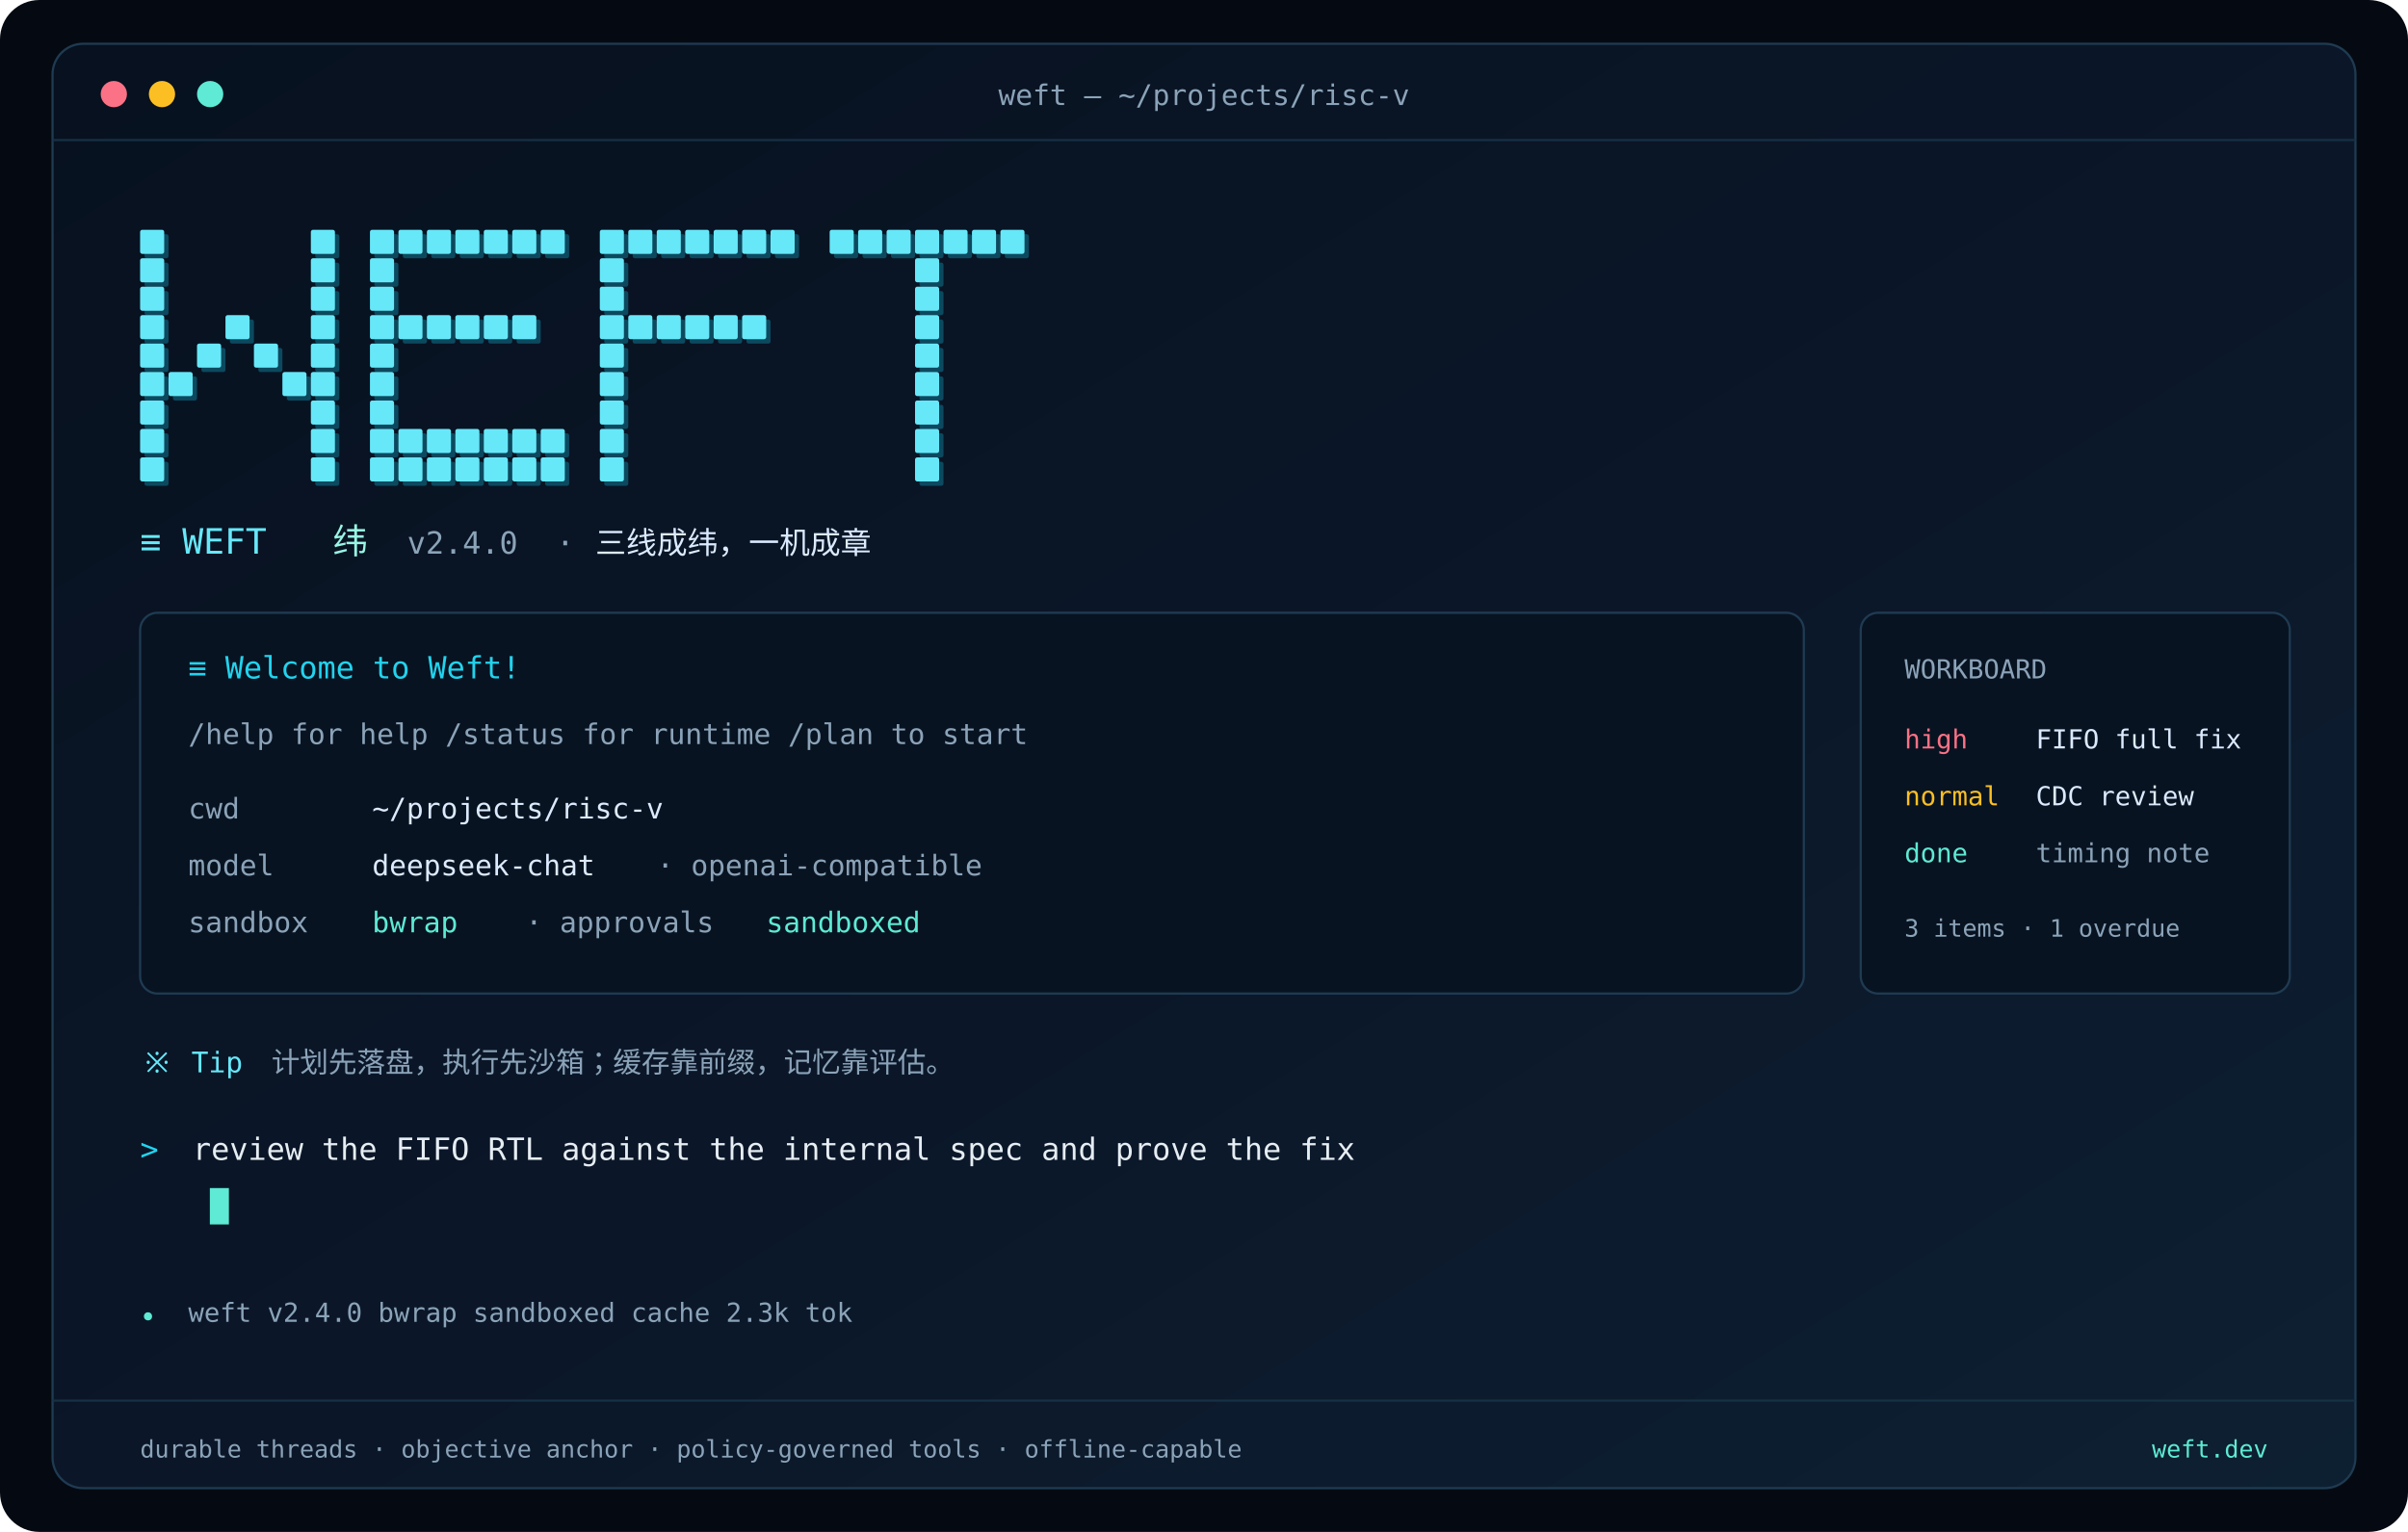
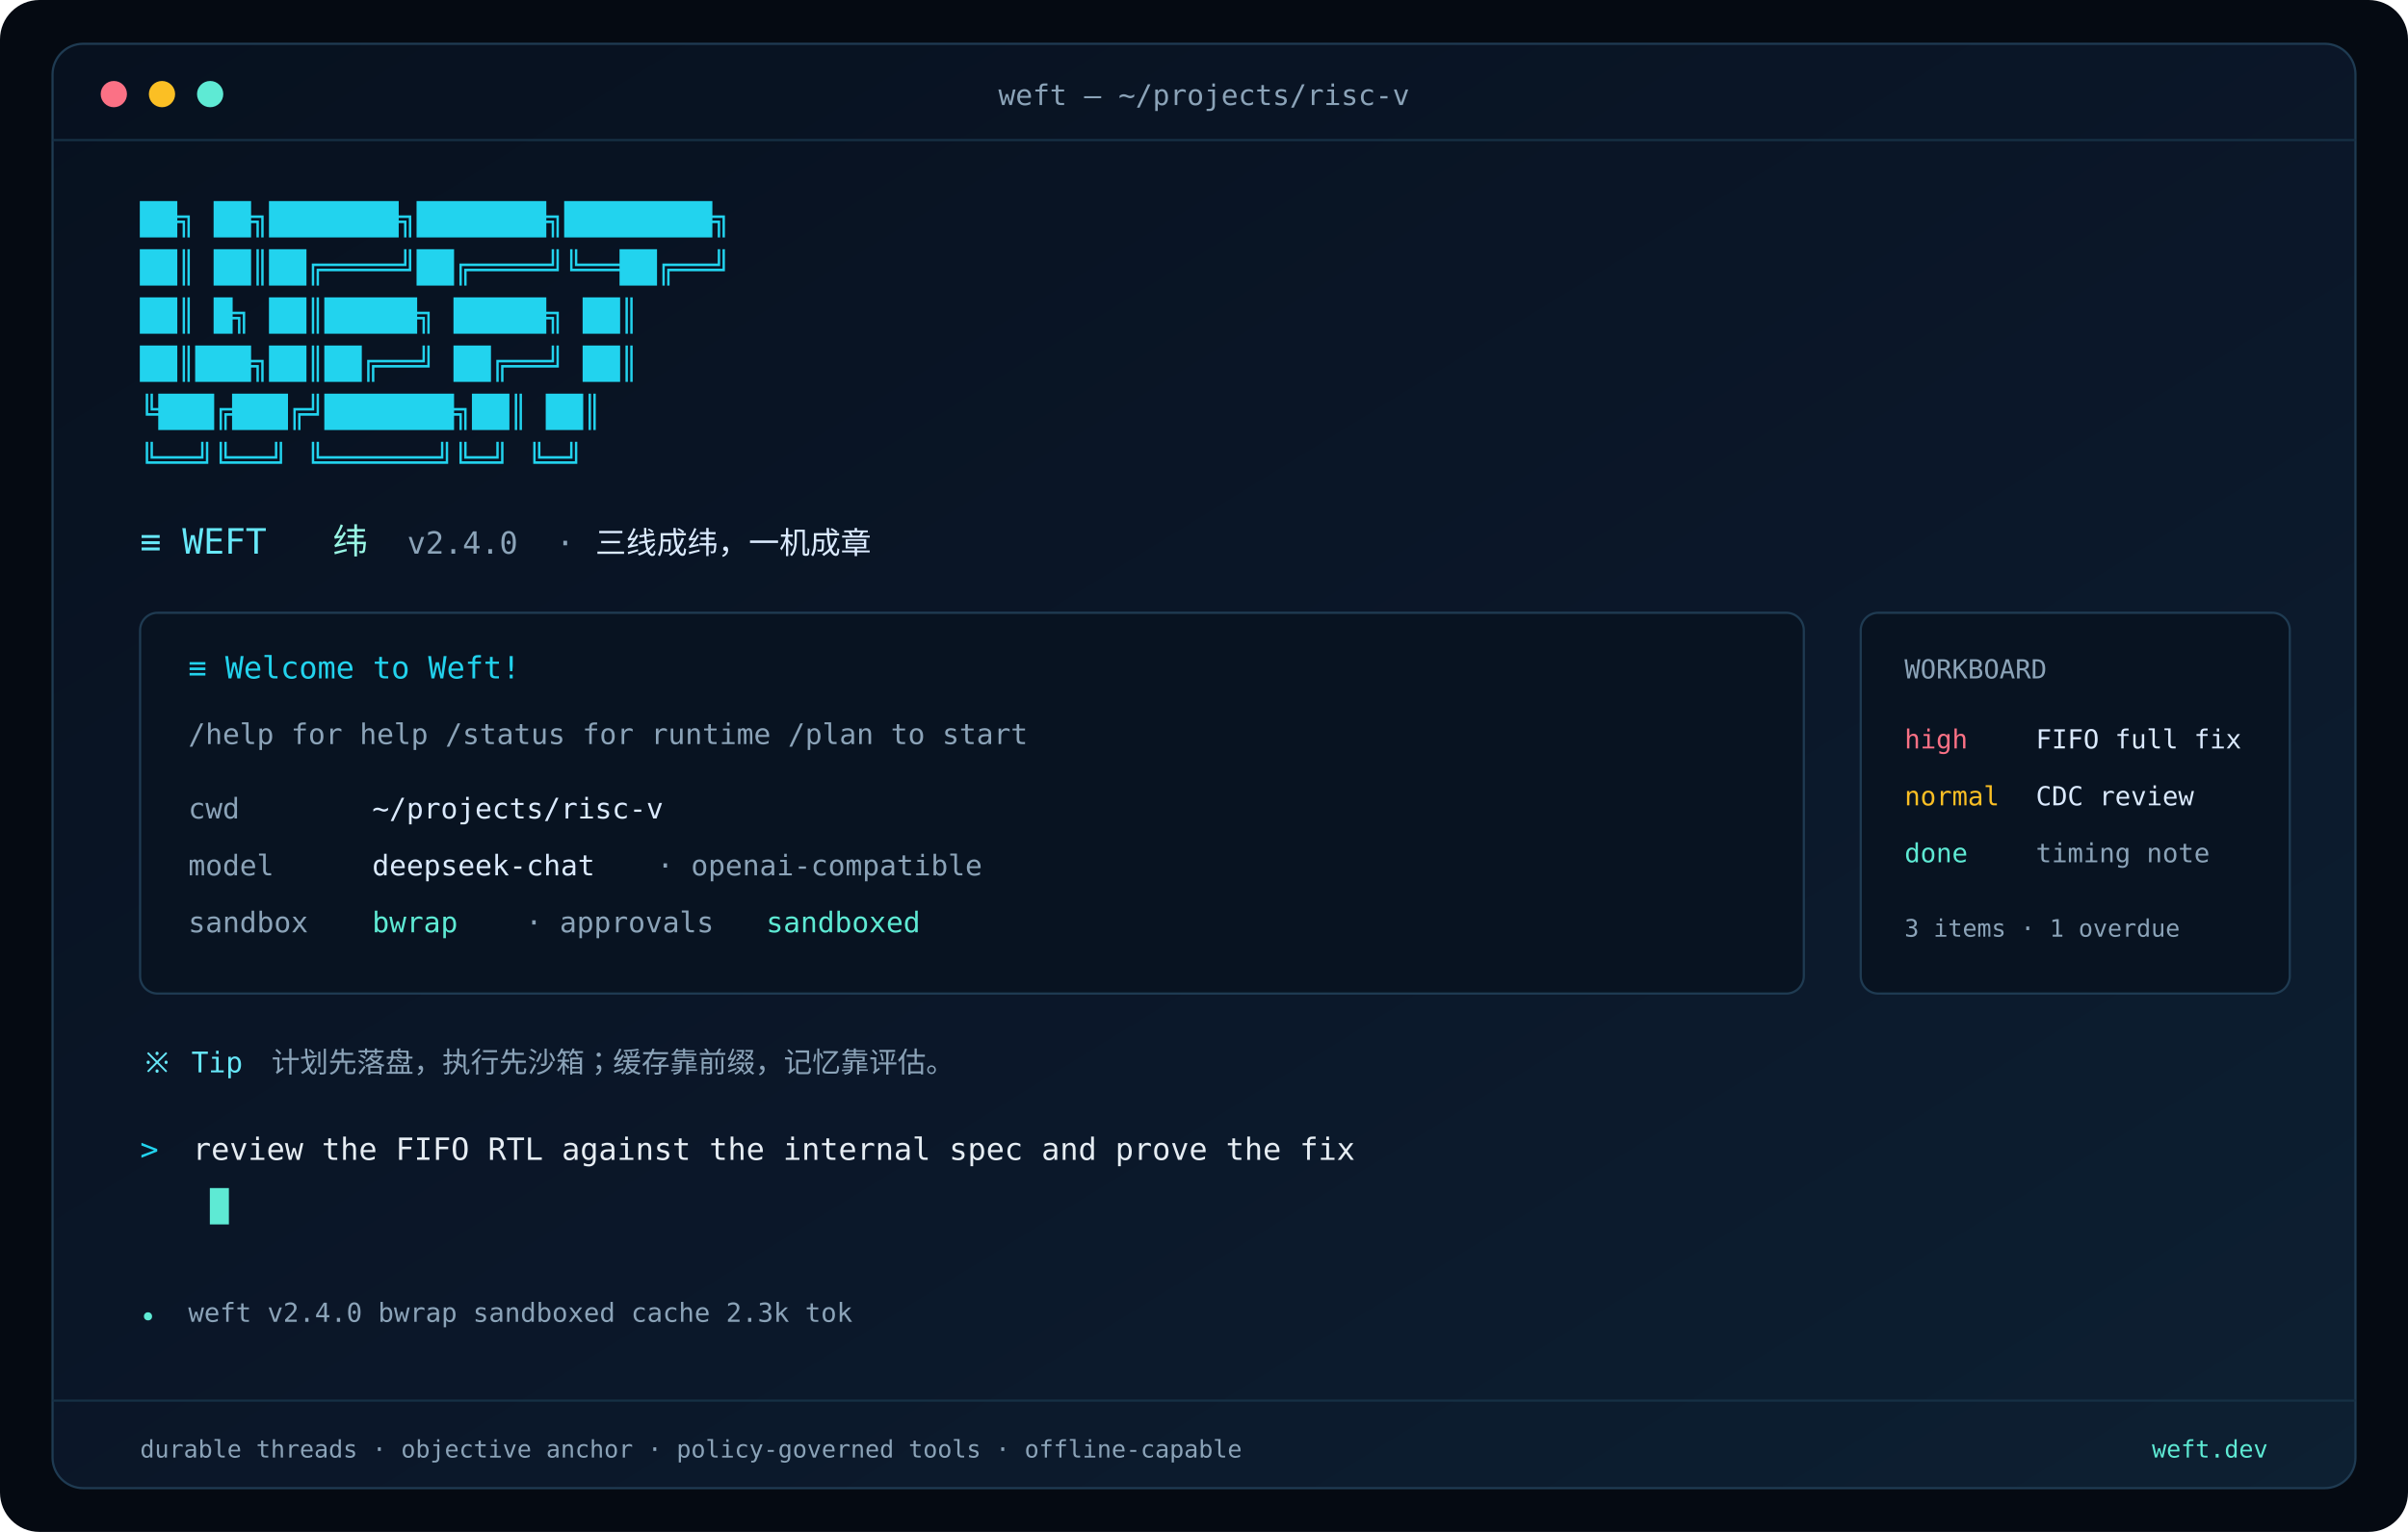
<svg xmlns="http://www.w3.org/2000/svg" width="1100" height="700" viewBox="0 0 1100 700" role="img" aria-label="Weft CLI preview">
  <defs>
    <linearGradient id="bg" x1="0" y1="0" x2="1" y2="1">
      <stop offset="0" stop-color="#07111f" />
      <stop offset="0.55" stop-color="#0b1729" />
      <stop offset="1" stop-color="#0d2032" />
    </linearGradient>
    <linearGradient id="edge" x1="0" y1="0" x2="1" y2="0">
      <stop offset="0" stop-color="#22d3ee" stop-opacity="0.8" />
      <stop offset="1" stop-color="#5eead4" stop-opacity="0.15" />
    </linearGradient>
    <filter id="glow" x="-20%" y="-20%" width="140%" height="140%">
      <feGaussianBlur stdDeviation="6" result="b" />
      <feMerge>
        <feMergeNode in="b" />
        <feMergeNode in="SourceGraphic" />
      </feMerge>
    </filter>
  </defs>
  <rect width="1100" height="700" rx="18" fill="#050a12" />
  <rect x="24" y="20" width="1052" height="660" rx="14" fill="url(#bg)" stroke="#1f3b52" />
  <path d="M24 64 H1076" stroke="#163044" />
  <circle cx="52" cy="43" r="6" fill="#fb7185" />
  <circle cx="74" cy="43" r="6" fill="#fbbf24" />
  <circle cx="96" cy="43" r="6" fill="#5eead4" />
  <text x="550" y="48" text-anchor="middle" fill="#8ba3b8" font-family="Consolas, monospace" font-size="13">weft — ~/projects/risc-v</text>
  <g font-family="'JetBrains Mono','Cascadia Code',Consolas,monospace" fill="#dbeafe">
-     <g>
-       <rect x="66" y="107" width="11" height="11" rx="1" fill="#0e7490" opacity="0.55" />
-       <rect x="64" y="105" width="11" height="11" rx="1" fill="#67e8f9" />
-       <rect x="144" y="107" width="11" height="11" rx="1" fill="#0e7490" opacity="0.55" />
-       <rect x="142" y="105" width="11" height="11" rx="1" fill="#67e8f9" />
-       <rect x="66" y="120" width="11" height="11" rx="1" fill="#0e7490" opacity="0.55" />
-       <rect x="64" y="118" width="11" height="11" rx="1" fill="#67e8f9" />
-       <rect x="144" y="120" width="11" height="11" rx="1" fill="#0e7490" opacity="0.55" />
-       <rect x="142" y="118" width="11" height="11" rx="1" fill="#67e8f9" />
-       <rect x="66" y="133" width="11" height="11" rx="1" fill="#0e7490" opacity="0.55" />
-       <rect x="64" y="131" width="11" height="11" rx="1" fill="#67e8f9" />
-       <rect x="144" y="133" width="11" height="11" rx="1" fill="#0e7490" opacity="0.55" />
-       <rect x="142" y="131" width="11" height="11" rx="1" fill="#67e8f9" />
-       <rect x="66" y="146" width="11" height="11" rx="1" fill="#0e7490" opacity="0.55" />
-       <rect x="64" y="144" width="11" height="11" rx="1" fill="#67e8f9" />
-       <rect x="105" y="146" width="11" height="11" rx="1" fill="#0e7490" opacity="0.55" />
-       <rect x="103" y="144" width="11" height="11" rx="1" fill="#67e8f9" />
-       <rect x="144" y="146" width="11" height="11" rx="1" fill="#0e7490" opacity="0.55" />
-       <rect x="142" y="144" width="11" height="11" rx="1" fill="#67e8f9" />
-       <rect x="66" y="159" width="11" height="11" rx="1" fill="#0e7490" opacity="0.55" />
-       <rect x="64" y="157" width="11" height="11" rx="1" fill="#67e8f9" />
-       <rect x="92" y="159" width="11" height="11" rx="1" fill="#0e7490" opacity="0.55" />
-       <rect x="90" y="157" width="11" height="11" rx="1" fill="#67e8f9" />
-       <rect x="118" y="159" width="11" height="11" rx="1" fill="#0e7490" opacity="0.55" />
-       <rect x="116" y="157" width="11" height="11" rx="1" fill="#67e8f9" />
-       <rect x="144" y="159" width="11" height="11" rx="1" fill="#0e7490" opacity="0.55" />
-       <rect x="142" y="157" width="11" height="11" rx="1" fill="#67e8f9" />
-       <rect x="66" y="172" width="11" height="11" rx="1" fill="#0e7490" opacity="0.55" />
-       <rect x="64" y="170" width="11" height="11" rx="1" fill="#67e8f9" />
-       <rect x="79" y="172" width="11" height="11" rx="1" fill="#0e7490" opacity="0.55" />
-       <rect x="77" y="170" width="11" height="11" rx="1" fill="#67e8f9" />
-       <rect x="131" y="172" width="11" height="11" rx="1" fill="#0e7490" opacity="0.55" />
-       <rect x="129" y="170" width="11" height="11" rx="1" fill="#67e8f9" />
-       <rect x="144" y="172" width="11" height="11" rx="1" fill="#0e7490" opacity="0.55" />
-       <rect x="142" y="170" width="11" height="11" rx="1" fill="#67e8f9" />
-       <rect x="66" y="185" width="11" height="11" rx="1" fill="#0e7490" opacity="0.55" />
-       <rect x="64" y="183" width="11" height="11" rx="1" fill="#67e8f9" />
-       <rect x="144" y="185" width="11" height="11" rx="1" fill="#0e7490" opacity="0.55" />
-       <rect x="142" y="183" width="11" height="11" rx="1" fill="#67e8f9" />
-       <rect x="66" y="198" width="11" height="11" rx="1" fill="#0e7490" opacity="0.55" />
-       <rect x="64" y="196" width="11" height="11" rx="1" fill="#67e8f9" />
-       <rect x="144" y="198" width="11" height="11" rx="1" fill="#0e7490" opacity="0.55" />
-       <rect x="142" y="196" width="11" height="11" rx="1" fill="#67e8f9" />
-       <rect x="66" y="211" width="11" height="11" rx="1" fill="#0e7490" opacity="0.55" />
-       <rect x="64" y="209" width="11" height="11" rx="1" fill="#67e8f9" />
-       <rect x="144" y="211" width="11" height="11" rx="1" fill="#0e7490" opacity="0.55" />
-       <rect x="142" y="209" width="11" height="11" rx="1" fill="#67e8f9" />
-       <rect x="171" y="107" width="11" height="11" rx="1" fill="#0e7490" opacity="0.55" />
-       <rect x="169" y="105" width="11" height="11" rx="1" fill="#67e8f9" />
-       <rect x="184" y="107" width="11" height="11" rx="1" fill="#0e7490" opacity="0.55" />
-       <rect x="182" y="105" width="11" height="11" rx="1" fill="#67e8f9" />
-       <rect x="197" y="107" width="11" height="11" rx="1" fill="#0e7490" opacity="0.55" />
-       <rect x="195" y="105" width="11" height="11" rx="1" fill="#67e8f9" />
-       <rect x="210" y="107" width="11" height="11" rx="1" fill="#0e7490" opacity="0.55" />
-       <rect x="208" y="105" width="11" height="11" rx="1" fill="#67e8f9" />
-       <rect x="223" y="107" width="11" height="11" rx="1" fill="#0e7490" opacity="0.55" />
-       <rect x="221" y="105" width="11" height="11" rx="1" fill="#67e8f9" />
-       <rect x="236" y="107" width="11" height="11" rx="1" fill="#0e7490" opacity="0.55" />
-       <rect x="234" y="105" width="11" height="11" rx="1" fill="#67e8f9" />
-       <rect x="249" y="107" width="11" height="11" rx="1" fill="#0e7490" opacity="0.55" />
-       <rect x="247" y="105" width="11" height="11" rx="1" fill="#67e8f9" />
-       <rect x="171" y="120" width="11" height="11" rx="1" fill="#0e7490" opacity="0.55" />
-       <rect x="169" y="118" width="11" height="11" rx="1" fill="#67e8f9" />
-       <rect x="171" y="133" width="11" height="11" rx="1" fill="#0e7490" opacity="0.55" />
-       <rect x="169" y="131" width="11" height="11" rx="1" fill="#67e8f9" />
-       <rect x="171" y="146" width="11" height="11" rx="1" fill="#0e7490" opacity="0.55" />
-       <rect x="169" y="144" width="11" height="11" rx="1" fill="#67e8f9" />
-       <rect x="184" y="146" width="11" height="11" rx="1" fill="#0e7490" opacity="0.55" />
-       <rect x="182" y="144" width="11" height="11" rx="1" fill="#67e8f9" />
-       <rect x="197" y="146" width="11" height="11" rx="1" fill="#0e7490" opacity="0.55" />
-       <rect x="195" y="144" width="11" height="11" rx="1" fill="#67e8f9" />
-       <rect x="210" y="146" width="11" height="11" rx="1" fill="#0e7490" opacity="0.55" />
-       <rect x="208" y="144" width="11" height="11" rx="1" fill="#67e8f9" />
-       <rect x="223" y="146" width="11" height="11" rx="1" fill="#0e7490" opacity="0.55" />
-       <rect x="221" y="144" width="11" height="11" rx="1" fill="#67e8f9" />
-       <rect x="236" y="146" width="11" height="11" rx="1" fill="#0e7490" opacity="0.55" />
-       <rect x="234" y="144" width="11" height="11" rx="1" fill="#67e8f9" />
-       <rect x="171" y="159" width="11" height="11" rx="1" fill="#0e7490" opacity="0.55" />
-       <rect x="169" y="157" width="11" height="11" rx="1" fill="#67e8f9" />
-       <rect x="171" y="172" width="11" height="11" rx="1" fill="#0e7490" opacity="0.55" />
-       <rect x="169" y="170" width="11" height="11" rx="1" fill="#67e8f9" />
-       <rect x="171" y="185" width="11" height="11" rx="1" fill="#0e7490" opacity="0.55" />
-       <rect x="169" y="183" width="11" height="11" rx="1" fill="#67e8f9" />
-       <rect x="171" y="198" width="11" height="11" rx="1" fill="#0e7490" opacity="0.55" />
-       <rect x="169" y="196" width="11" height="11" rx="1" fill="#67e8f9" />
-       <rect x="184" y="198" width="11" height="11" rx="1" fill="#0e7490" opacity="0.55" />
-       <rect x="182" y="196" width="11" height="11" rx="1" fill="#67e8f9" />
-       <rect x="197" y="198" width="11" height="11" rx="1" fill="#0e7490" opacity="0.55" />
-       <rect x="195" y="196" width="11" height="11" rx="1" fill="#67e8f9" />
-       <rect x="210" y="198" width="11" height="11" rx="1" fill="#0e7490" opacity="0.55" />
-       <rect x="208" y="196" width="11" height="11" rx="1" fill="#67e8f9" />
-       <rect x="223" y="198" width="11" height="11" rx="1" fill="#0e7490" opacity="0.55" />
-       <rect x="221" y="196" width="11" height="11" rx="1" fill="#67e8f9" />
-       <rect x="236" y="198" width="11" height="11" rx="1" fill="#0e7490" opacity="0.55" />
-       <rect x="234" y="196" width="11" height="11" rx="1" fill="#67e8f9" />
-       <rect x="249" y="198" width="11" height="11" rx="1" fill="#0e7490" opacity="0.55" />
-       <rect x="247" y="196" width="11" height="11" rx="1" fill="#67e8f9" />
-       <rect x="171" y="211" width="11" height="11" rx="1" fill="#0e7490" opacity="0.55" />
-       <rect x="169" y="209" width="11" height="11" rx="1" fill="#67e8f9" />
-       <rect x="184" y="211" width="11" height="11" rx="1" fill="#0e7490" opacity="0.55" />
-       <rect x="182" y="209" width="11" height="11" rx="1" fill="#67e8f9" />
-       <rect x="197" y="211" width="11" height="11" rx="1" fill="#0e7490" opacity="0.55" />
-       <rect x="195" y="209" width="11" height="11" rx="1" fill="#67e8f9" />
-       <rect x="210" y="211" width="11" height="11" rx="1" fill="#0e7490" opacity="0.55" />
-       <rect x="208" y="209" width="11" height="11" rx="1" fill="#67e8f9" />
-       <rect x="223" y="211" width="11" height="11" rx="1" fill="#0e7490" opacity="0.55" />
-       <rect x="221" y="209" width="11" height="11" rx="1" fill="#67e8f9" />
-       <rect x="236" y="211" width="11" height="11" rx="1" fill="#0e7490" opacity="0.55" />
-       <rect x="234" y="209" width="11" height="11" rx="1" fill="#67e8f9" />
-       <rect x="249" y="211" width="11" height="11" rx="1" fill="#0e7490" opacity="0.55" />
-       <rect x="247" y="209" width="11" height="11" rx="1" fill="#67e8f9" />
-       <rect x="276" y="107" width="11" height="11" rx="1" fill="#0e7490" opacity="0.55" />
-       <rect x="274" y="105" width="11" height="11" rx="1" fill="#67e8f9" />
-       <rect x="289" y="107" width="11" height="11" rx="1" fill="#0e7490" opacity="0.55" />
-       <rect x="287" y="105" width="11" height="11" rx="1" fill="#67e8f9" />
-       <rect x="302" y="107" width="11" height="11" rx="1" fill="#0e7490" opacity="0.55" />
-       <rect x="300" y="105" width="11" height="11" rx="1" fill="#67e8f9" />
-       <rect x="315" y="107" width="11" height="11" rx="1" fill="#0e7490" opacity="0.55" />
-       <rect x="313" y="105" width="11" height="11" rx="1" fill="#67e8f9" />
-       <rect x="328" y="107" width="11" height="11" rx="1" fill="#0e7490" opacity="0.55" />
-       <rect x="326" y="105" width="11" height="11" rx="1" fill="#67e8f9" />
-       <rect x="341" y="107" width="11" height="11" rx="1" fill="#0e7490" opacity="0.55" />
-       <rect x="339" y="105" width="11" height="11" rx="1" fill="#67e8f9" />
-       <rect x="354" y="107" width="11" height="11" rx="1" fill="#0e7490" opacity="0.55" />
-       <rect x="352" y="105" width="11" height="11" rx="1" fill="#67e8f9" />
-       <rect x="276" y="120" width="11" height="11" rx="1" fill="#0e7490" opacity="0.55" />
-       <rect x="274" y="118" width="11" height="11" rx="1" fill="#67e8f9" />
-       <rect x="276" y="133" width="11" height="11" rx="1" fill="#0e7490" opacity="0.55" />
-       <rect x="274" y="131" width="11" height="11" rx="1" fill="#67e8f9" />
-       <rect x="276" y="146" width="11" height="11" rx="1" fill="#0e7490" opacity="0.55" />
-       <rect x="274" y="144" width="11" height="11" rx="1" fill="#67e8f9" />
-       <rect x="289" y="146" width="11" height="11" rx="1" fill="#0e7490" opacity="0.55" />
-       <rect x="287" y="144" width="11" height="11" rx="1" fill="#67e8f9" />
-       <rect x="302" y="146" width="11" height="11" rx="1" fill="#0e7490" opacity="0.55" />
-       <rect x="300" y="144" width="11" height="11" rx="1" fill="#67e8f9" />
-       <rect x="315" y="146" width="11" height="11" rx="1" fill="#0e7490" opacity="0.55" />
-       <rect x="313" y="144" width="11" height="11" rx="1" fill="#67e8f9" />
-       <rect x="328" y="146" width="11" height="11" rx="1" fill="#0e7490" opacity="0.55" />
-       <rect x="326" y="144" width="11" height="11" rx="1" fill="#67e8f9" />
-       <rect x="341" y="146" width="11" height="11" rx="1" fill="#0e7490" opacity="0.55" />
-       <rect x="339" y="144" width="11" height="11" rx="1" fill="#67e8f9" />
-       <rect x="276" y="159" width="11" height="11" rx="1" fill="#0e7490" opacity="0.55" />
-       <rect x="274" y="157" width="11" height="11" rx="1" fill="#67e8f9" />
-       <rect x="276" y="172" width="11" height="11" rx="1" fill="#0e7490" opacity="0.55" />
-       <rect x="274" y="170" width="11" height="11" rx="1" fill="#67e8f9" />
-       <rect x="276" y="185" width="11" height="11" rx="1" fill="#0e7490" opacity="0.55" />
-       <rect x="274" y="183" width="11" height="11" rx="1" fill="#67e8f9" />
-       <rect x="276" y="198" width="11" height="11" rx="1" fill="#0e7490" opacity="0.55" />
-       <rect x="274" y="196" width="11" height="11" rx="1" fill="#67e8f9" />
-       <rect x="276" y="211" width="11" height="11" rx="1" fill="#0e7490" opacity="0.55" />
-       <rect x="274" y="209" width="11" height="11" rx="1" fill="#67e8f9" />
-       <rect x="381" y="107" width="11" height="11" rx="1" fill="#0e7490" opacity="0.55" />
-       <rect x="379" y="105" width="11" height="11" rx="1" fill="#67e8f9" />
-       <rect x="394" y="107" width="11" height="11" rx="1" fill="#0e7490" opacity="0.55" />
-       <rect x="392" y="105" width="11" height="11" rx="1" fill="#67e8f9" />
-       <rect x="407" y="107" width="11" height="11" rx="1" fill="#0e7490" opacity="0.55" />
-       <rect x="405" y="105" width="11" height="11" rx="1" fill="#67e8f9" />
-       <rect x="420" y="107" width="11" height="11" rx="1" fill="#0e7490" opacity="0.55" />
-       <rect x="418" y="105" width="11" height="11" rx="1" fill="#67e8f9" />
-       <rect x="433" y="107" width="11" height="11" rx="1" fill="#0e7490" opacity="0.55" />
-       <rect x="431" y="105" width="11" height="11" rx="1" fill="#67e8f9" />
-       <rect x="446" y="107" width="11" height="11" rx="1" fill="#0e7490" opacity="0.55" />
-       <rect x="444" y="105" width="11" height="11" rx="1" fill="#67e8f9" />
-       <rect x="459" y="107" width="11" height="11" rx="1" fill="#0e7490" opacity="0.55" />
-       <rect x="457" y="105" width="11" height="11" rx="1" fill="#67e8f9" />
-       <rect x="420" y="120" width="11" height="11" rx="1" fill="#0e7490" opacity="0.55" />
-       <rect x="418" y="118" width="11" height="11" rx="1" fill="#67e8f9" />
-       <rect x="420" y="133" width="11" height="11" rx="1" fill="#0e7490" opacity="0.55" />
-       <rect x="418" y="131" width="11" height="11" rx="1" fill="#67e8f9" />
-       <rect x="420" y="146" width="11" height="11" rx="1" fill="#0e7490" opacity="0.55" />
-       <rect x="418" y="144" width="11" height="11" rx="1" fill="#67e8f9" />
-       <rect x="420" y="159" width="11" height="11" rx="1" fill="#0e7490" opacity="0.55" />
-       <rect x="418" y="157" width="11" height="11" rx="1" fill="#67e8f9" />
-       <rect x="420" y="172" width="11" height="11" rx="1" fill="#0e7490" opacity="0.55" />
-       <rect x="418" y="170" width="11" height="11" rx="1" fill="#67e8f9" />
-       <rect x="420" y="185" width="11" height="11" rx="1" fill="#0e7490" opacity="0.55" />
-       <rect x="418" y="183" width="11" height="11" rx="1" fill="#67e8f9" />
-       <rect x="420" y="198" width="11" height="11" rx="1" fill="#0e7490" opacity="0.55" />
-       <rect x="418" y="196" width="11" height="11" rx="1" fill="#67e8f9" />
-       <rect x="420" y="211" width="11" height="11" rx="1" fill="#0e7490" opacity="0.55" />
-       <rect x="418" y="209" width="11" height="11" rx="1" fill="#67e8f9" />
-     </g>
+     <text x="64" y="105" font-size="14" fill="#22d3ee">  ██╗    ██╗███████╗███████╗████████╗</text>
+     <text x="64" y="127" font-size="14" fill="#22d3ee">  ██║    ██║██╔════╝██╔════╝╚══██╔══╝</text>
+     <text x="64" y="149" font-size="14" fill="#22d3ee">  ██║ █╗ ██║█████╗  █████╗     ██║   </text>
+     <text x="64" y="171" font-size="14" fill="#22d3ee">  ██║███╗██║██╔══╝  ██╔══╝     ██║   </text>
+     <text x="64" y="193" font-size="14" fill="#22d3ee">  ╚███╔███╔╝███████╗██║        ██║   </text>
+     <text x="64" y="215" font-size="14" fill="#22d3ee">   ╚══╝╚══╝ ╚══════╝╚═╝        ╚═╝   </text>
    <text x="64" y="253" font-size="16" fill="#67e8f9">≡ WEFT</text>
    <text x="152" y="253" font-size="16" fill="#99f6e4">纬</text>
    <text x="186" y="253" font-size="14" fill="#8ba3b8">v2.4.0</text>
    <text x="254" y="253" font-size="14" fill="#8ba3b8">·</text>
    <text x="272" y="253" font-size="14" fill="#dbeafe">三线成纬，一机成章</text>
    <rect x="64" y="280" width="760" height="174" rx="8" fill="#081321" stroke="#1f3b52" />
    <text x="86" y="310" font-size="14" fill="#22d3ee">≡ Welcome to Weft!</text>
    <text x="86" y="340" font-size="13" fill="#8ba3b8">/help for help      /status for runtime      /plan to start</text>
    <text x="86" y="374" font-size="13" fill="#8ba3b8">cwd      </text>
    <text x="170" y="374" font-size="13" fill="#dbeafe">~/projects/risc-v</text>
    <text x="86" y="400" font-size="13" fill="#8ba3b8">model    </text>
    <text x="170" y="400" font-size="13" fill="#dbeafe">deepseek-chat</text>
    <text x="300" y="400" font-size="13" fill="#8ba3b8">· openai-compatible</text>
    <text x="86" y="426" font-size="13" fill="#8ba3b8">sandbox  </text>
    <text x="170" y="426" font-size="13" fill="#5eead4">bwrap</text>
    <text x="240" y="426" font-size="13" fill="#8ba3b8">· approvals </text>
    <text x="350" y="426" font-size="13" fill="#5eead4">sandboxed</text>
    <text x="64" y="490" font-size="13" fill="#67e8f9">※ Tip</text>
    <text x="124" y="490" font-size="13" fill="#8ba3b8">计划先落盘，执行先沙箱；缓存靠前缀，记忆靠评估。</text>
    <text x="64" y="530" font-size="14" fill="#22d3ee">&gt;</text>
    <text x="88" y="530" font-size="14" fill="#e6edf3">review the FIFO RTL against the internal spec and prove the fix</text>
    <text x="96" y="556" font-size="14" fill="#5eead4">█</text>
    <text x="64" y="604" font-size="12" fill="#5eead4">⏺</text>
    <text x="86" y="604" font-size="12" fill="#8ba3b8">weft v2.4.0    bwrap    sandboxed    cache 2.3k tok</text>
    <rect x="850" y="280" width="196" height="174" rx="8" fill="#081321" stroke="#1f3b52" />
    <text x="870" y="310" font-size="12" fill="#8ba3b8">WORKBOARD</text>
    <text x="870" y="342" font-size="12" fill="#fb7185">high</text>
    <text x="930" y="342" font-size="12" fill="#dbeafe">FIFO full fix</text>
    <text x="870" y="368" font-size="12" fill="#fbbf24">normal</text>
    <text x="930" y="368" font-size="12" fill="#dbeafe">CDC review</text>
    <text x="870" y="394" font-size="12" fill="#5eead4">done</text>
    <text x="930" y="394" font-size="12" fill="#8ba3b8">timing note</text>
    <text x="870" y="428" font-size="11" fill="#8ba3b8">3 items · 1 overdue</text>
  </g>
  <path d="M24 640 H1076" stroke="#163044" />
  <text x="64" y="666" fill="#8ba3b8" font-family="Consolas, monospace" font-size="11">durable threads · objective anchor · policy-governed tools · offline-capable</text>
  <text x="1036" y="666" text-anchor="end" fill="#5eead4" font-family="Consolas, monospace" font-size="11">weft.dev</text>
</svg>
